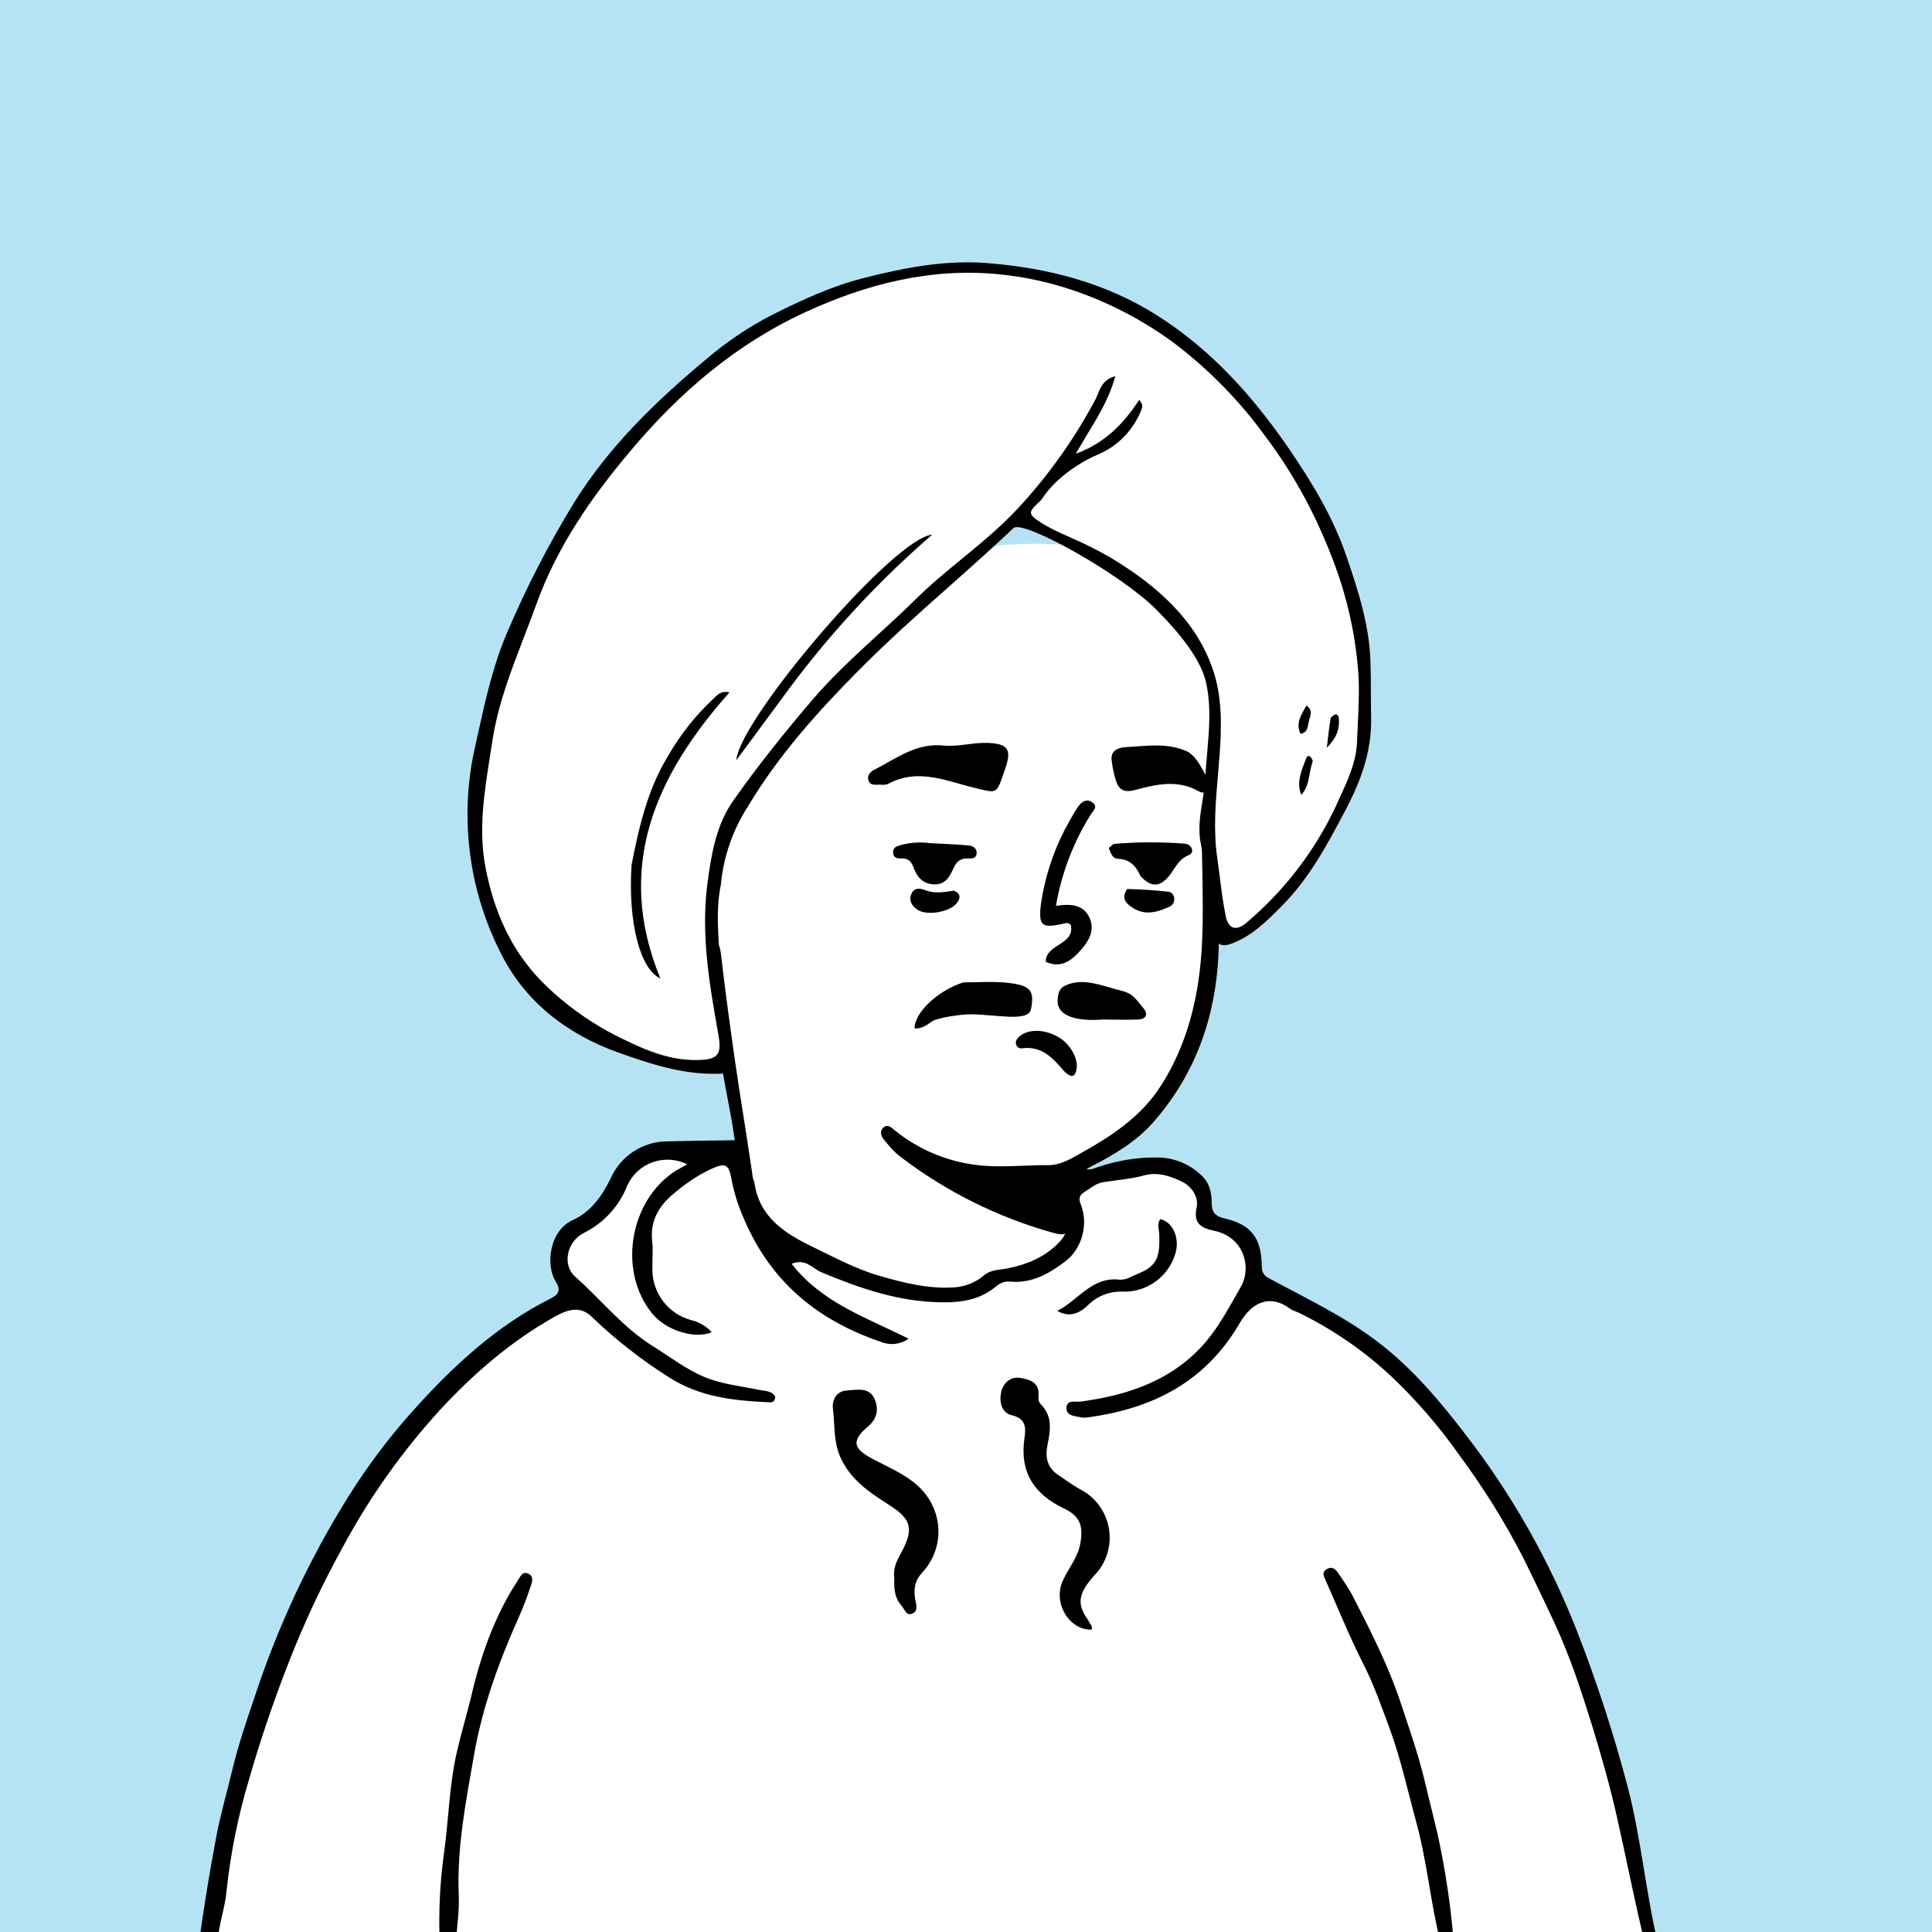
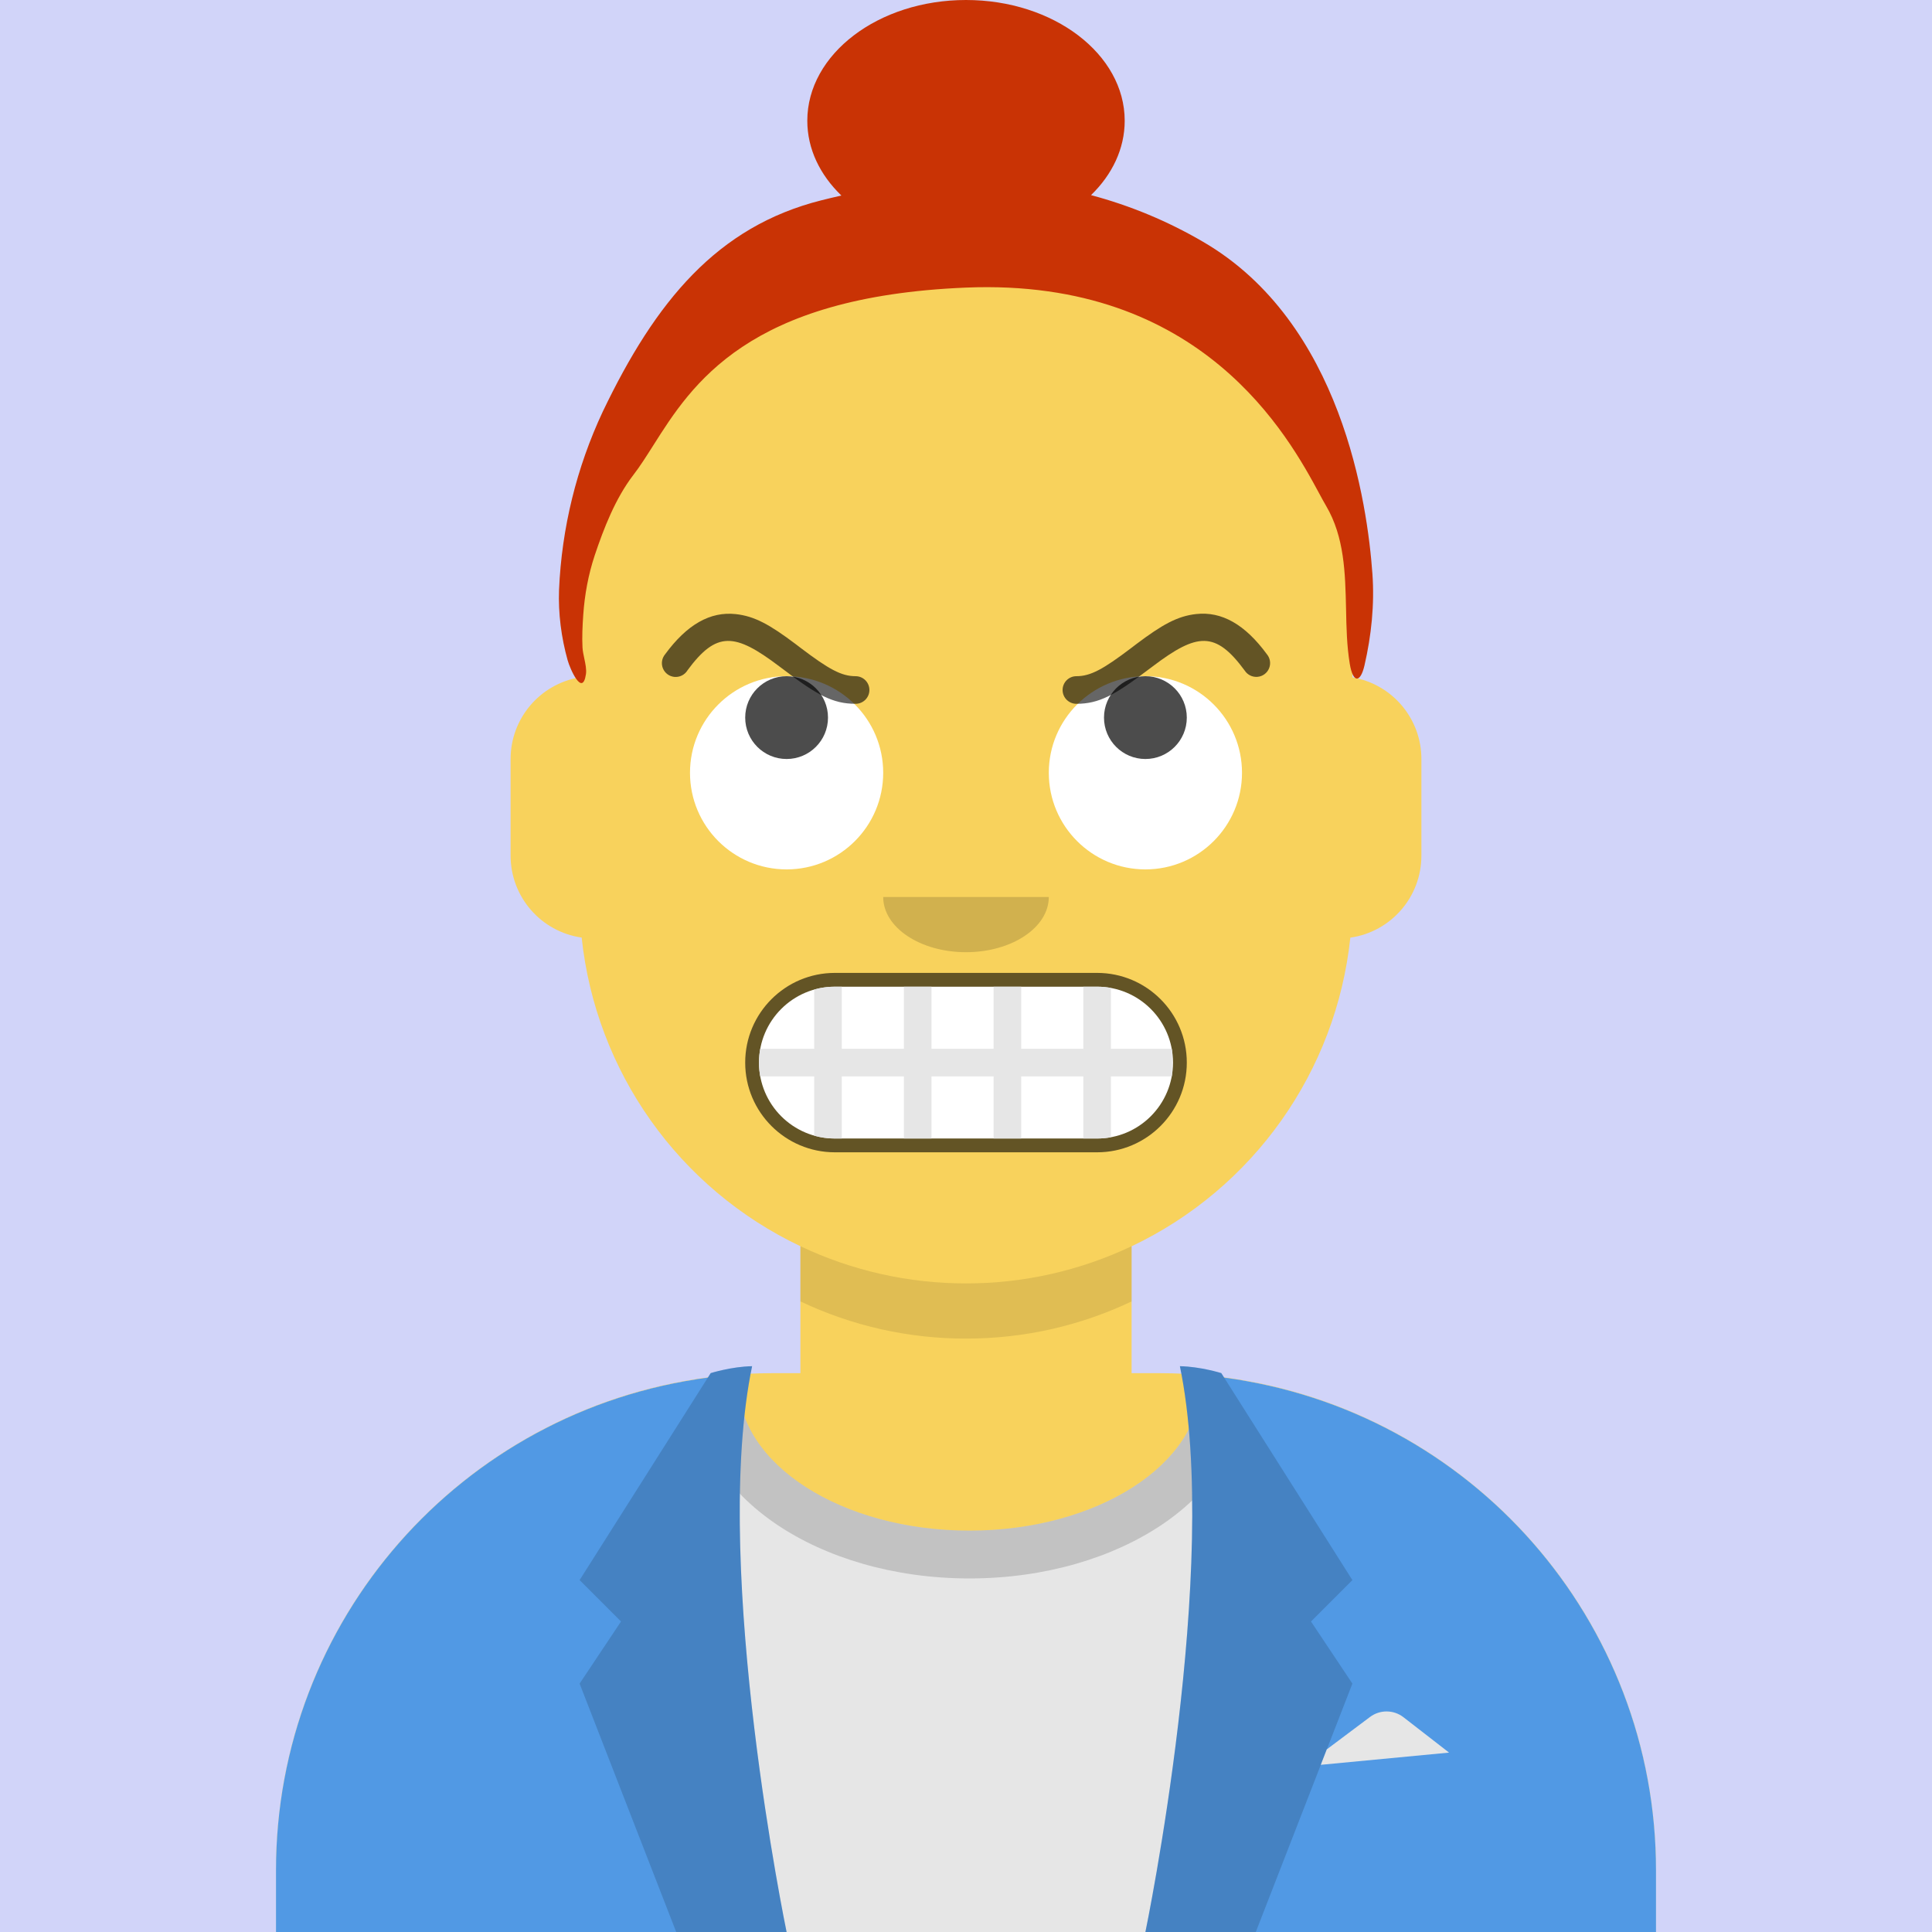
- <svg xmlns="http://www.w3.org/2000/svg" viewBox="0 0 1744 1744" fill="none" shape-rendering="auto">
+ <svg xmlns="http://www.w3.org/2000/svg" viewBox="0 0 280 280" fill="none" shape-rendering="auto">
  <mask id="viewboxMask">
-     <rect width="1744" height="1744" rx="0" ry="0" x="0" y="0" fill="#fff" />
+     <rect width="280" height="280" rx="0" ry="0" x="0" y="0" fill="#fff" />
  </mask>
  <g mask="url(#viewboxMask)">
-     <rect fill="#b6e3f4" width="1744" height="1744" x="0" y="0" />
-     <g transform="translate(531 487)">
-       <path d="M554 727.7c-99.2 297-363.8 388.6-503.7 19.8-19.3-50.7 31-69.5 66.2-91.9 24.1-15.3 36.8-28.5 35.3-42.2-7-64.4-36.9-243.8-36.9-243.8l-3-5.8s.7-1.6-2.2 1.2c-3 3-9.9 34.2-37 34.2-24.5 0-49.2-10.9-61-86.3C7.2 285.6 9.6 214 40 201c12.5-5.3 24-7.2 35.2-.8 11.3 6.4-13-22 112-126C268.4 6.4 396.7-3.5 448.5 8 500.3 19.5 552 44.8 574.9 98.5c27.8 65-25.9 114.3-14 262.5-2.2 53.6.8 171.2-146.6 210.6-28 7.5-19.3 48.4 22.7 58.4 67 21 117 72.3 117 97.9" fill="#fff" />
-       <path fill-rule="evenodd" clip-rule="evenodd" d="m554 266.2.1-1.4c4.1-36.4 8.2-71.7 27.1-103.4 6.5 4.4 5.7 10 3.7 15.2-19.9 51.2-18 104.4-16.2 157.6l.4 14c2.1 66.4-14.5 126.8-58.7 177.5-15.4 17.6-35.8 29.8-56.5 40.3-21.4 11-25.9 20.1-19.2 43.6l.8 2.6c1.4 3.9 2.8 7.9-1 11.8-4.5 4.6-9.5 3.3-14.8 1.8l-.6-.1a406.4 406.4 0 0 1-137-68.3c-6-4.4-10.8-10.3-15.5-16.1l-.3-.4c-2.5-3-3-7.8.5-10.4 3.3-2.5 5.8-.5 8.7 1.8l1 .9a145.5 145.5 0 0 0 76.3 31.7c13.4 1.4 26.6.9 40 .4 7.4-.3 14.8-.6 22.3-.5 10.2 0 18.7-4.7 26.7-9.2l2.8-1.6c27.8-15.5 54.3-32.8 72.2-60.7 16.1-25 25.9-52.2 31.6-80.9 7.2-36.1 6.6-72.7 6-109.8-.3-12-.5-24.2-.5-36.4ZM50.6 190.8c21.9-1.7 34 11.2 44.3 26.3a140.4 140.4 0 0 1 22.4 61.5c.5 3.7 1 7.6-1.2 11.3-4.5.6-4.9-3-5-5.6-.5-20.7-9.7-38.7-18.9-56.1-6.6-12.5-16.2-24.6-31.4-27.6-17.2-3.5-33 12-40.8 32.2-14.5 37.6-12 74.6 1.4 111 5.8 15.9 13.1 32.1 27.8 43.2 14.8 11.3 32.7 9.3 43.6-5.7l2-2.5c2-2.6 4-5.1 5-8 2.1-5.8 5.4-11.2 11.3-10.4 6.8 1 8 8.3 8.7 14a3661 3661 0 0 0 22 156.7l5.9 38.8c2.6 17.1 5.6 41.7 3.6 52.1a28 28 0 0 0-.3 2.2c-.4 2.8-.6 5-4.2 5.5-4.9.8-7-2-7.7-6.4-2.3-17-3-23.6-4-49.6-.9-25.2-5.6-50-10.4-74.9l-5-27c-5.2-30.8-10.3-62-10.8-97l-2 3c-7.6 11.3-13.7 20.5-24.5 24a40.5 40.5 0 0 1-46.1-12.5 127.8 127.8 0 0 1-28.8-55.8c-8.4-34-9.9-67.1.9-100.6 5.2-16.1 23.7-44.7 42.2-42Zm34.6 127.5c4.4 3.2 8.4 6 12-5.4-1.1-42.2-14.7-69.2-35.8-70.3 11.2 14.6 22 28.8 23 48.5a32.3 32.3 0 0 1-10.7-8.8c-2-2.2-4-4.4-6.5-6l-3-2.4c-4.8-3.6-9.7-7.4-17.8-4.5 3.8 5.8 9 10 14.3 14 6 4.7 12 9.3 15.6 16.5-10.6 7.7-15.2 17.7-9.7 29.9 4.8 10.5 11.9 19.2 25.9 19.8-.6-6.3-4.7-10.9-8.8-15.4-5-5.4-9.7-10.6-7.5-18.6 3.2-1.5 6.2.7 9 2.7Z" fill="#000" />
+     <rect fill="#d1d4f9" width="280" height="280" x="0" y="0" />
+     <g transform="translate(8)">
+       <path d="M132 36a56 56 0 0 0-56 56v6.17A12 12 0 0 0 66 110v14a12 12 0 0 0 10.3 11.88 56.04 56.04 0 0 0 31.7 44.73v18.4h-4a72 72 0 0 0-72 72v9h200v-9a72 72 0 0 0-72-72h-4v-18.39a56.04 56.04 0 0 0 31.7-44.73A12 12 0 0 0 198 124v-14a12 12 0 0 0-10-11.83V92a56 56 0 0 0-56-56Z" fill="#f8d25c" />
+       <path d="M108 180.61v8a55.79 55.79 0 0 0 24 5.39c8.59 0 16.73-1.93 24-5.39v-8a55.79 55.79 0 0 1-24 5.39 55.79 55.79 0 0 1-24-5.39Z" fill="#000" fill-opacity=".1" />
+       <g transform="translate(0 170)">
+         <path d="M132.5 51.83c18.5 0 33.5-9.62 33.5-21.48 0-.36-.01-.7-.04-1.06A72 72 0 0 1 232 101.04V110H32v-8.95a72 72 0 0 1 67.05-71.83c-.03.37-.05.75-.05 1.13 0 11.86 15 21.48 33.5 21.48Z" fill="#E6E6E6" />
+         <path d="M132.5 58.76c21.89 0 39.63-12.05 39.63-26.91 0-.6-.02-1.2-.08-1.8-2-.33-4.03-.59-6.1-.76.04.35.05.7.05 1.06 0 11.86-15 21.48-33.5 21.48S99 42.2 99 30.35c0-.38.02-.76.05-1.13-2.06.14-4.08.36-6.08.67-.07.65-.1 1.3-.1 1.96 0 14.86 17.74 26.91 39.63 26.91Z" fill="#000" fill-opacity=".16" />
+         <path d="M100.78 29.12 101 28c-2.96.05-6 1-6 1l-.42.66A72.01 72.01 0 0 0 32 101.06V110h74s-10.7-51.56-5.24-80.8l.02-.08ZM158 110s11-53 5-82c2.96.05 6 1 6 1l.42.66a72.01 72.01 0 0 1 62.58 71.4V110h-74Z" fill="#5199e4" />
+         <path d="M101 28c-6 29 5 82 5 82H90L76 74l6-9-6-6 19-30s3.04-.95 6-1ZM163 28c6 29-5 82-5 82h16l14-36-6-9 6-6-19-30s-3.04-.95-6-1Z" fill-rule="evenodd" clip-rule="evenodd" fill="#000" fill-opacity=".15" />
+         <path d="m183.42 85.77.87-2.24 6.27-4.7a4 4 0 0 1 4.85.05l6.6 5.12-18.59 1.77Z" fill="#E6E6E6" />
+       </g>
+       <g transform="translate(78 134)">
+         <rect x="22" y="7" width="64" height="26" rx="13" fill="#000" fill-opacity=".6" />
+         <rect x="24" y="9" width="60" height="22" rx="11" fill="#fff" />
+         <path d="M24.18 18H32V9.41A11 11 0 0 1 35 9h1v9h9V9h4v9h9V9h4v9h9V9h2c.68 0 1.35.06 2 .18V18h8.82l.05.28v3.44l-.05.28H75v8.82c-.65.12-1.32.18-2 .18h-2v-9h-9v9h-4v-9h-9v9h-4v-9h-9v9h-1a11 11 0 0 1-3-.41V22h-7.82a11.06 11.06 0 0 1 0-4Z" fill="#E6E6E6" />
+       </g>
+       <g transform="translate(104 122)">
+         <path fill-rule="evenodd" clip-rule="evenodd" d="M16 8c0 4.42 5.37 8 12 8s12-3.58 12-8" fill="#000" fill-opacity=".16" />
+       </g>
+       <g transform="translate(76 90)">
+         <path d="M44 22a14 14 0 1 1-28 0 14 14 0 0 1 28 0ZM96 22a14 14 0 1 1-28 0 14 14 0 0 1 28 0Z" fill="#fff" />
+         <path d="M36 14a6 6 0 1 1-12 0 6 6 0 0 1 12 0ZM88 14a6 6 0 1 1-12 0 6 6 0 0 1 12 0Z" fill="#000" fill-opacity=".7" />
+       </g>
+       <g transform="translate(76 82)">
+         <path d="M15.61 15.18c4.24-5.76 6.88-5.48 13.31-.62l.67.5C34.41 18.73 36.7 20 40 20a2 2 0 1 0 0-4c-2.07 0-3.9-1.02-7.99-4.12l-.68-.52C27.57 8.53 25.37 7.3 22.63 7c-3.68-.4-7.05 1.48-10.24 5.83a2 2 0 1 0 3.22 2.36ZM96.39 15.18c-4.24-5.76-6.88-5.48-13.31-.62l-.67.5C77.58 18.73 75.29 20 72 20a2 2 0 1 1 0-4c2.07 0 3.9-1.02 7.99-4.12l.68-.52c3.76-2.83 5.96-4.07 8.7-4.37 3.68-.4 7.05 1.48 10.24 5.83a2 2 0 1 1-3.22 2.36Z" fill="#000" fill-opacity=".6" />
+       </g>
+       <g transform="translate(-1)">
+         <path d="M151.12 28.28c3.06-2.97 4.88-6.71 4.88-10.78C156 7.84 145.7 0 133 0s-23 7.84-23 17.5c0 4.1 1.85 7.86 4.94 10.84-.99.22-1.95.45-2.9.69-15.1 3.8-24.02 14.62-31.68 30.62a67.68 67.68 0 0 0-6.34 25.83c-.13 3.41.33 6.94 1.25 10.22.33 1.2 2.15 5.39 2.65 2 .1-.66-.07-1.47-.24-2.27-.12-.55-.23-1.1-.26-1.6-.08-1.56 0-3.15.11-4.72.2-2.92.73-5.8 1.65-8.59 1.33-3.98 3.02-8.3 5.6-11.67.97-1.25 1.88-2.7 2.88-4.27 5.63-8.9 13.68-21.6 45.34-22.9 34.3-1.42 46.78 21.66 51.21 29.87.38.7.7 1.3.97 1.75 2.67 4.53 2.78 9.75 2.9 14.91.05 2.71.11 5.41.54 8 .47 2.84 1.54 2.78 2.13.23 1-4.33 1.47-8.83 1.15-13.28-.72-10.05-4.4-36.45-24.6-48.15a65.52 65.52 0 0 0-16.18-6.73Z" fill="#c93305" />
+       </g>
+       <g transform="translate(49 72)" />
+       <g transform="translate(62 42)" />
    </g>
-     <g transform="translate(178 1057)">
-       <path d="M1313.4 698 9.7 694.7S43.1 485 106 365.7c17-32.4 81-128.7 141.8-189.6 40.8-41 87.7-56 89-62 2.2-9.7-11-41.4-8.8-48.5 8.1-25.5 9.5.8 42.1-31.8 18.3-18.2 1.4-29.6 21.6-43.2 29.8-20 60-8.7 87-7.6 18 .7 12.4 50.3 27.3 62.5 40.3 32.9 91.8 54 128 63.5 46.1 12.2 61.6-2.5 85.4-12.2 23.8-9.6 38.5 12.2 68.9-33.2 14.2-21.2-11-42.6 8.2-54C826.6-8.3 872.2-7.7 891.1 2c28.9 14.8 16.3 41.6 16.3 41.6s35.7 11.6 43 22c7.2 10 5 44 5 44s-2.8-13.7 63.4 23.5c84.2 47.4 179.2 187.2 223 296 46.6 115.8 71.6 269 71.6 269Z" fill="#fff" />
-       <path d="M1307 698c-9.4-38.5-16.9-77.2-25.6-115.7-6.3-27.8-14-55-22.4-82.2-9.5-30.6-19.5-61-33-90.4-9.6-20.7-19.4-41.1-29.5-61.5a673 673 0 0 0-57.7-92.4 470.2 470.2 0 0 0-60.5-70 342.9 342.9 0 0 0-83-57.4c-3-1.5-6.6-2.3-9.2-4.3-17-12.7-33.7-6.3-44.8 12.9-30.8 53.2-78.6 77.6-137.2 85.4a19 19 0 0 1-6.4 0c-5.6-1.2-13.6-1.2-13-9.1.7-7 8-4.5 12.7-5.1 43.7-5.8 84-19.6 113.4-54.3 12.4-14.8 21.6-32.4 31.3-49.3 10.2-17.9 2.4-45-23.7-50.5-11.8-2.5-19.5-6.3-16.2-21.4 2-9.6-4.8-18.9-13.2-23-10.4-5-21.7-9.1-34.5-5.6-11.7 3.2-24.2 4.1-36.3 6-7.1 1-12.2 5.8-18 9.4-4.4 2.8-4.4 6.4-2.5 11 7 17.4 1 39.8-13.9 51-14.7 11.2-30.4 20.2-50 18.4-4.9-.5-8.9 1.2-12.8 4.4-14 11.8-30.4 14.5-48.7 14.3-38.8-.4-74.2-12.6-109.2-27.3-7.8-3.3-13.6-12.6-26.5-7.5 27 34.9 67 48.4 105.6 67.6a26 26 0 0 1-24.8 3c-51.4-17.5-91.9-47.6-117.2-97-8.4-16.5-14.9-33-18.1-51-2.3-12.6-5.7-13.8-17.6-8.4-13.2 6-24.9 14.3-35.7 23.6-12.5 10.8-20 24-18.1 41.5 1 8.4 0 17 .2 25.6a47.3 47.3 0 0 0 35.2 46 37 37 0 0 1 18.4 10.8c-14.6 6.6-40.5-1.2-53-15.9C377.8 89.8 391.1 21 437.3-3.2l5-2.8a39.9 39.9 0 0 0-54 19A80.5 80.5 0 0 1 349 56c-15.3 7.7-19.8 28.7-7.8 39.4 23.4 20.8 43 45.8 69.9 62.6 15.4 9.6 30.1 21 46.7 28 15.8 6.5 33.6 8.4 50.6 11.8 5 1 10.2.8 13.3 5.6.3 3.4-1.7 5.6-4.4 5.5-32.1-1.5-63.4-4.4-92-23a437.5 437.5 0 0 1-69-54.1c-11-11-23.1-6.1-34 0-39 22-72.5 50.9-102.9 83.7a615.2 615.2 0 0 0-87.4 123 870.6 870.6 0 0 0-50.5 108A1198.4 1198.4 0 0 0 47 548.6a558.2 558.2 0 0 0-20.6 102.1c-1.3 15.2-7.3 29.7-7.9 46.2-5.5 1-10.8 1-17.1 1 4.6-32.9 9.9-66 16.2-98.8 3.7-19.1 9.2-37.9 13.7-56.8 5.6-23.6 13.4-46.5 21.2-69.4a831.6 831.6 0 0 1 84-179c16.9-27 36-52.4 57-76 36.7-41.1 76.3-78 126-103 6.4-3.3 9.3-7 4.1-15.1C314.4 85 317.8 54 339 44.4c16.6-7.6 26.6-22 34.3-37.8a56.1 56.1 0 0 1 51.4-33.3c19.6-.5 39.2-.7 58.8-1 9 0 14.1 1.6 10.1 12.7C491.1-8 492-.5 499 4.5a8.7 8.7 0 0 1 4 6.1c4.4 31 27.1 45.6 52.1 57.7 19.8 9.6 39.6 20.3 60.5 26.3 21.8 6.3 44.5 12.1 67.7 10.5a46 46 0 0 0 26.9-10.8c6.3-5.4 14.2-4.9 21.6-6.4 17-3.4 32.5-9.8 45-22.1 11.2-11.2 12-22 3.3-35.3-7.8-11.9-3.3-33.8 8.5-40.8 3.5-2 8.7-2.8 9.8 1.6 3 11.4 9.8 6.6 15.9 4.8a159 159 0 0 1 55.3-8.2A58 58 0 0 1 906 3.5c7.8 6.9 9.7 15.6 9.8 25.3 0 7.6 2.4 11.9 11 13.9 24.7 5.6 33.8 17.7 34.2 43.1 0 5.3 1.4 8.3 6.3 11 34.6 18.7 70.4 35.4 101.6 60 29.3 23 53 51.1 75.5 80.4A719.4 719.4 0 0 1 1245 414c18.2 46.5 33.7 94 46.4 142.4 12 46 16 93.5 27.1 140.6-3.2.9-6.7.9-11.4.9Z" fill="#000" />
-       <path d="M1122.7 698c-9.3-36.4-12.3-73.8-22.2-110-7.8-28.4-14-57.4-24.2-85-7.2-19.4-14-39-23.5-57.7-12.7-25-23.3-51.2-34.7-77-1.4-3-2.8-6.3 1.4-8.8 4.4-2.7 7.6-.6 9.9 2.7 5 7.3 10.2 14.6 14.2 22.5 16 31.2 32 62.7 43 96 7.5 22.8 15.6 45.5 21.2 69 3.9 16.5 8.2 33 12 49.4 7 32.2 11.9 65 14.5 97.9-3.4 1-7 1-11.6 1ZM219 698a451 451 0 0 1 4.4-86.5c3.7-29 4.4-58.3 11-87 3.9-17 9-33.6 13-50.4 7.4-32.1 18.1-63.5 34.6-92.4 2.4-4 4.8-8 7.4-12 2.3-3.3 4.1-8.7 9.5-6.2 5.7 2.8 3.2 8.2 1.8 12.4a320 320 0 0 1-10 26.1c-18 40-33 81.2-40.6 124-7.3 42-15.8 84.3-14 127.6.7 14-1.6 28-2.6 43.2-4.5 1.2-9 1.2-14.4 1.2ZM629.3 367.8c-1.5-9.8 2.8-16.7 6.6-23.9 11.4-21.3 8.4-29.9-11.6-42.6-17.7-11.3-35.3-23-44.2-44-5.8-14-4.4-28.3-6.2-42.4-1-7.2 2.4-16 12.3-16.7 9.4-.6 20.9-3.5 25.6 8.4 3.4 8.6 2.1 17-6.2 24-15 12.8-13.9 19.7 3.7 29.1 13.8 7.4 28.5 13.3 40.5 23.9 23.8 21 26 56 4.5 79.2-6.8 7.3-7.8 15.3-6 24.6.9 4.3 2.7 10.2-3.1 12.3-5.3 2-6.5-4-9.2-7-6.3-6.8-7.1-15-6.7-24.9ZM804.3 405.5c1.2 3.4 4.6 5.2 3 8.6-20.6.3-34.9-24.4-26-44 5-11.3 13.4-20.6 15.8-33.3 3-16.5 0-25.2-15-32.3-27-12.9-39.8-33-35.3-63.4 1.4-9.4 1.4-17.6-11.8-20.7-9-2.2-11.2-12.2-9.2-21 2-8.5 8.8-13.9 17-12.6 7.6 1.3 17.4 3.5 16.7 15.4-.2 3-.4 6.1 2 8.4 11 11 8.6 24.1 6 37.1-2.2 11.1 0 20.3 9.8 26.8 6.4 4.2 12.5 8.9 19.2 12.6a49 49 0 0 1 13 78.4c-14.3 16-15.7 25.7-5.2 40ZM851 92c16.8-7 17.8-16.8 17.5-33.6 0-5-2.4-10 .8-14.9 11.1 2.4 17.6 16.4 14 30a48 48 0 0 1-48.7 35.4 41.9 41.9 0 0 0-31.2 13c-7.7 7-16.5 10.5-27 4.4 18.8-9.4 31.1-30.8 55.7-28.2 6.8.7 12-3.5 18.8-6Z" fill="#000" />
-     </g>
-     <g transform="translate(266 207)">
-       <path d="M393.2 749.9c-56.5 18.4-150.5-40-180.6-70-46-46-58.2-136.2-43.3-204.5 14.8-68.3 111.4-415.7 409.3-440C757.2 20.6 847.6 134 888 193.2c63 91.8 99.7 223.2 63 317.3-19.2 49.3-89.7 135.8-106.6 126.5-16.9-9.3-23-118.2-15-184.1 14-116.2-176.8-196.2-176.8-196.2S594.2 307 505.2 396c-89 89-126.6 162.8-129.7 220.9-3.4 63 17.7 132.9 17.7 132.9Z" fill="#fff" />
-       <path fill-rule="evenodd" clip-rule="evenodd" d="M382.9 645.7c-1-17.7-2-35.6 1.8-54a157.3 157.3 0 0 1 24.8-71.3c27-45.1 62-84.3 98.8-121.4 27.4-27.7 54.3-51.6 81.6-75.8 19.4-17.2 38.9-34.6 59-53.5 8.3-8 96.4 41 128.6 73.3 20.4 20.5 40.4 44.4 45.3 66.5 4.6 21.2 2.7 42.8.8 64.4-.6 7.3-1.3 14.6-1.6 21.9-.4 6.8-1.5 13.6-2.6 20.4-2 12.4-4 24.8-1.6 37.6l4.5 22.8c4.1 20.2 8.3 40.4 9.2 61 .4 8.5 5.9 10.2 13.7 7.4 18.6-6.8 32-20.2 45.5-33.8 25-25 41.4-55.7 57.6-86.4 13.8-26.2 24-52.9 23.4-83.6-.2-7.7-.2-15.5-.2-23.3 0-9.1-.1-18.3-.4-27.4-.9-32.7-10.9-63.7-21.2-94-12-35.7-31.5-68.1-52.9-99.2-32.4-47.1-70-89-119-119.9-46.6-29.4-98.5-42.6-152.8-46.9-38.2-3-75.2 4.2-112 13.6-29 7.4-56 20-82.2 33.1a309.8 309.8 0 0 0-59.9 40.4c-45.5 38-87.4 78.5-119 129.3A895 895 0 0 0 192.2 363c-12.9 29.7-20 61.6-27 93.5l-2 9a276.3 276.3 0 0 0 22.3 186.8c22 44.9 60.3 74.3 107.1 91 27.4 9.7 55.3 19 85.3 19 14.7 0 17.2-.3 17-15.5-.1-12.4-2.9-24.5-5.6-36.6-3-12.7-5.8-25.4-5.7-38.7.1-8.6-.4-17.3-.8-26Zm453-190.6c.8-21.6-1-43.1-9.2-63.5-17.8-46.5-59-76.6-91-95.7a345.4 345.4 0 0 0-36.1-18c-10.4-4.7-19.5-8.8-26.8-13.7-10.2-6.8-11-8.7-1.5-17.4 1.3-1 2.5-2.3 3.5-3.7 10.7-16.9 32.1-32 49.6-39.5a72.3 72.3 0 0 0 39.9-40.7c1-2.5 1.7-4.9-2-8.9-13.8 21-30.4 38.8-57.2 48.6l10-17c10.3-16.8 20.2-33 25.7-53-10.3 2.7-13.3 9.9-15.8 16.1l-1.7 4a466.2 466.2 0 0 1-63.7 91.8c-18.1 20.7-37.2 36.4-56.5 52.3-14.4 11.8-29 23.7-43.4 38-11 10.8-22.2 21.1-33.5 31.4-20.5 18.8-41 37.6-59 58.7-25 29.3-49.2 59.4-71.4 91-15.2 21.6-19.7 48-23.2 74.5-6 46 1.7 90.7 9.7 135.5 3.5 19.3.2 23.7-19.2 24-23.7.3-45-8.2-65.6-18.4A265.4 265.4 0 0 1 223 679c-28.4-29.2-43.3-64.1-50.8-103.3-6.4-33.9-1.1-67 4.1-100l2.2-14c5-33 17-63.7 28.8-94.4 3.7-9.6 7.4-19.2 10.9-29 18.8-52 49.6-96.4 84.7-138 44-52.5 95.2-96.6 158.3-125.6 55-25.3 112.2-39.9 172.8-34.3 24 2.2 47.8 7.4 70.6 15.3a336 336 0 0 1 87.5 45.7 399 399 0 0 1 84.5 86c26.4 35 46.7 73.5 61.9 114.4a354 354 0 0 1 21.3 94c1.5 17 .7 33.8-.1 50.6l-.7 15.5c-.6 19-8.5 35.8-16.3 52.5l-2.8 6.3a310.6 310.6 0 0 1-80.2 104.8c-9.4 8.3-16.8 6.5-19.3-5.7a425.8 425.8 0 0 1-5.1-33.7l-2.4-18c-3.8-25.5-1.6-50.9.6-76.2 1-12.3 2.1-24.5 2.5-36.8Z" fill="#000" />
-       <path d="M304 574.3c6.9-35.3 14.7-69.1 33.3-99.3a219.2 219.2 0 0 1 40.2-50.8c3.4-3 6.5-8.1 15-6.2-67 75.4-103.8 157.6-62.4 258.2-18.4-8.2-29.3-51-26-101.9ZM439.2 424.4l-40.5 54.8c2-35.7 141.3-200.3 176.8-203.6a875 875 0 0 0-136.3 148.8ZM919 480.2c-3.8 10.5-2.5 22-10.4 30.4-4.7-12 .6-22.7 4.5-33.1 1.4-4 4.7-1.8 6 2.7ZM935.2 441c5-5.4 7.4-3.1 7.5 2 .2 8.3-2 16-11 25 1.3-11 2.1-18.6 3.5-27ZM915.3 444.8c-1 4.9-1 9.5-7.4 10.6-4.5-9.9.8-17.1 5.4-25.5 6.5 4.6 3.2 9.4 2 14.9Z" fill="#000" />
-     </g>
-     <g transform="translate(791 871)">
-       <path d="M169.6 96c-10.4-12.4-20.6-23-37.9-20.7a4.8 4.8 0 0 1-5.6-4.2c-.5-2.8 1.1-4.7 3.2-6.5 7.8-6.8 22-6.8 34.6.3 11 6 18.7 19.7 16.9 29.4-1.7 8.6-5.8 6.7-11.2 1.7Z" fill="#000" />
-     </g>
-     <g transform="translate(653 805)">
-       <path d="M216.6 81.8c17.1 0 33.2-1.6 49.1 1.8 12 2.6 15 7.8 11.9 22.6-2.4 11.5-31.6 4.6-54 4.4-7.4-.1-30.4 2.6-36.2 7-4.5 3.4-9 6.1-14.8 5.7-.2-14.2 21-34.2 44-41.5ZM341.1 115.4c-9 .7-39.4 1.6-39.4-16.7 0-7.2 2-11.6 6.2-13.7 16.1-8 32.6-.5 52.4 4.6 10 2.6 12.4 8 19 15.7 4.5 5.3 2 9.8-5 10-10.7.4-21.3.1-33.2 0Z" fill="#000" />
-     </g>
-     <g transform="translate(901 668)">
-       <path d="M59.8 81.5c4.5-7.8 8-15.1 12.7-21.7 3-4.2 8-7.4 13-3.1 4.9 4 0 7.2-2 10.7a227.9 227.9 0 0 0-31.3 82.3c13-2 25-1.4 30.4 11 5.6 12.7-2.5 23.2-10.6 31.8-7.3 7.7-16.6 13.5-29 7.7C42.8 184 69.6 185 65.6 167c-2.6-2.6-4.5-1.7-6.6-1.2-19.7 4.3-22.8 2.4-20.3-18.2a214.6 214.6 0 0 1 21.1-66Z" fill="#000" />
-     </g>
-     <g transform="translate(610 680)">
-       <path d="M407.4 122.5c13 .3 25.4 1.1 37.6 2.5 3 .4 5 3.3 5 6.7 0 3.3-1.7 5.6-4.7 7-11.2 4.8-22 8.2-33.7.2-6.5-4.5-9-8.7-4.2-16.4ZM251.2 124c6.4 2.8 5.6 6.6 3 10.6-5.9 8.6-27.3 12.5-36 6.6-5-3.4-8-8-5.6-14 2.5-6.2 7.7-5.6 12.8-3.6 8.3 3.3 16.5 1.7 25.8.4ZM419.6 111c-4.2-9.5-9.9-15.2-19.8-15.7-6-.3-7-5.1-8.9-9.8 2-1.5 3.5-3.7 5.3-3.8 21.1-1.7 42.4-1.8 63.5-.1 6 .4 9.3 8 3.2 10.4-10 4-12.5 13.2-18.5 19.8-8.2 9-15.2 9.1-24.8-.8ZM229.6 81.1c12.2.7 23.1 1 34 2 3.6.3 8 1.8 8 6.7 0 5.6-4.6 5.2-8.3 5.1-6.3 0-9.7 2.7-12.5 8.6-3.4 7.4-6.9 15.3-18 14.8-10.5-.6-15.1-7.2-18.2-15.2-2-5.7-4.9-8.4-10.9-8.2-3.4.1-7.1-.2-7.5-4.9-.4-5 3-6 7-7.2a67.7 67.7 0 0 1 26.4-1.7Z" fill="#000" />
-     </g>
-     <g transform="translate(610 680)" />
-     <g transform="translate(774 657)">
-       <path d="M131.2 43.2c-5.6 16.8-6.6 15.4-23 11.6-26.2-6-52.7-19.2-80.3-4.3-2 1.1-5 1-7.6.8-3.6-.2-8.2 1.3-10.1-3.3-2.1-5 1.5-8.3 5.3-10.3C35.2 27.7 53 13.4 77.9 16c12.8 1.3 26-2.8 39.3-2.4 18.8.7 22.4 5.7 16 23.9l-2 5.8ZM298.7 21.8c9.6 6.6 12.5 16.8 18.3 25a7 7 0 0 1-.6 9.4c-2.4 2.7-5.4 2.8-8.1 1.2-19.1-11-38.9-6.4-58-1.2-10.2 2.7-14.6-.8-17.2-9.2-1.7-5.7-2.9-11.5-3.6-17.4-1.3-9.8 6.9-11.9 13-12.2 18.5-.9 37.4-4.5 56.2 4.4Z" fill="#000" />
-     </g>
-     <g transform="translate(0 559)" />
  </g>
</svg>
